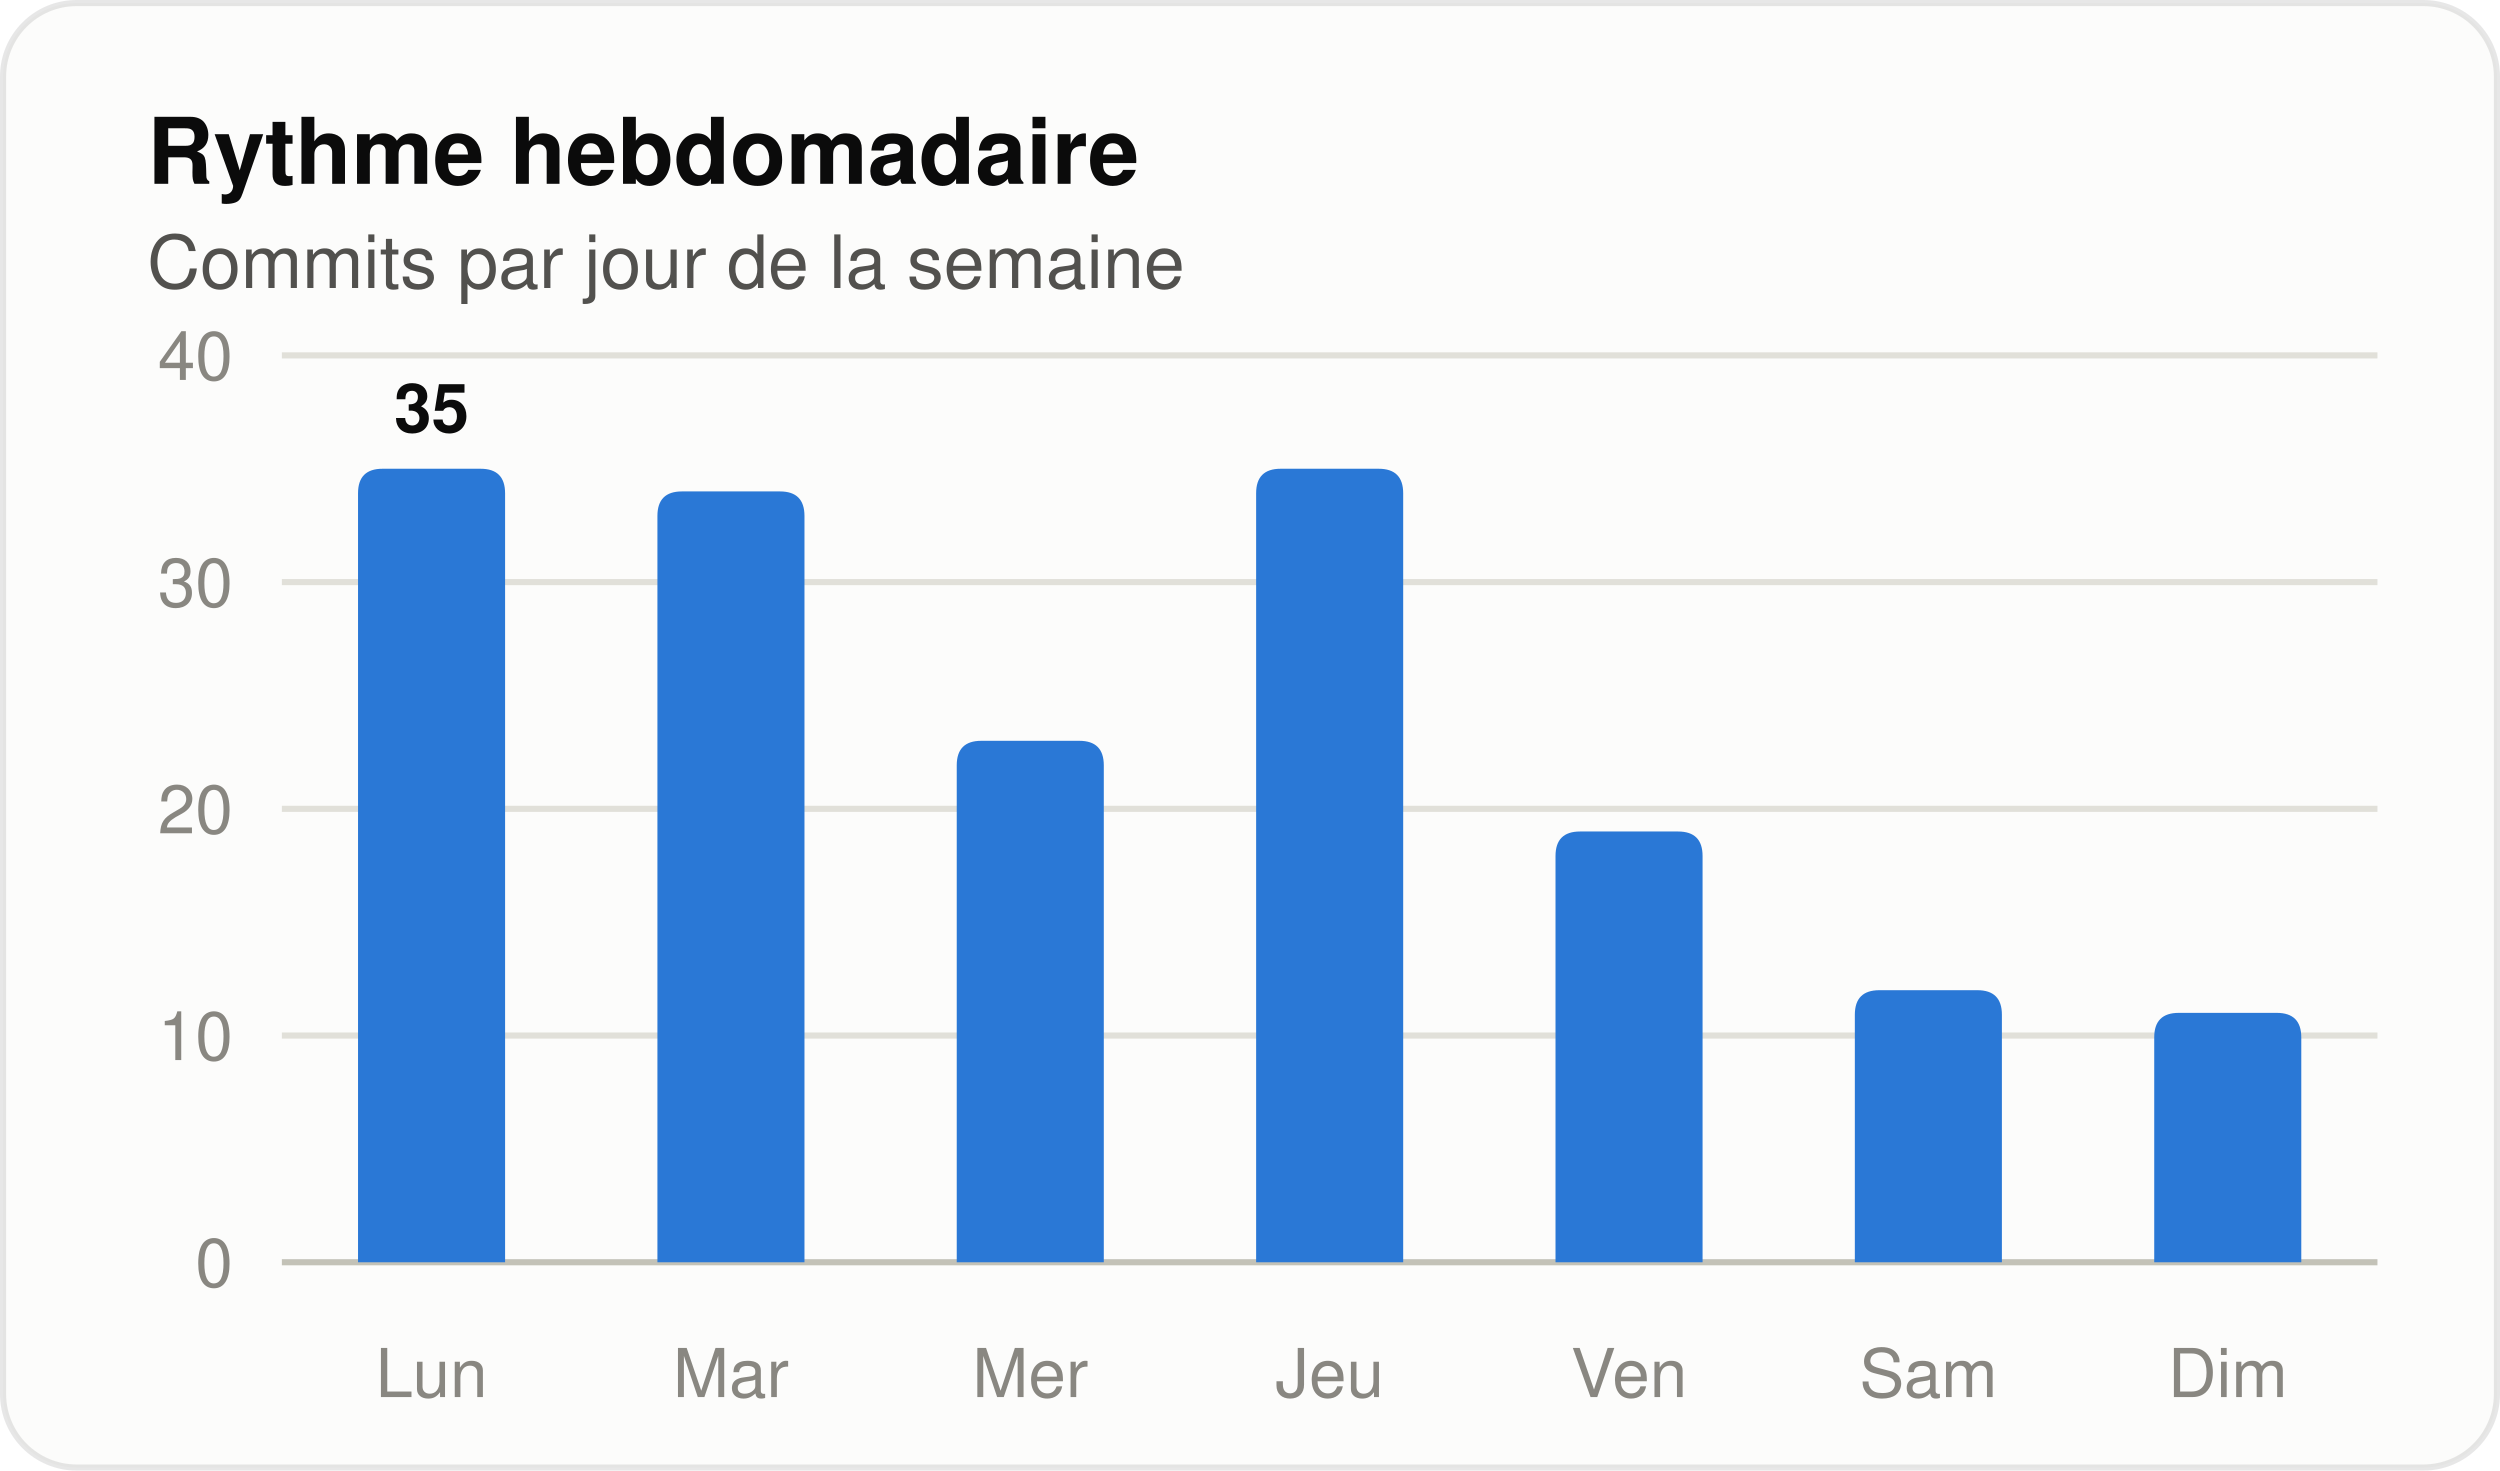
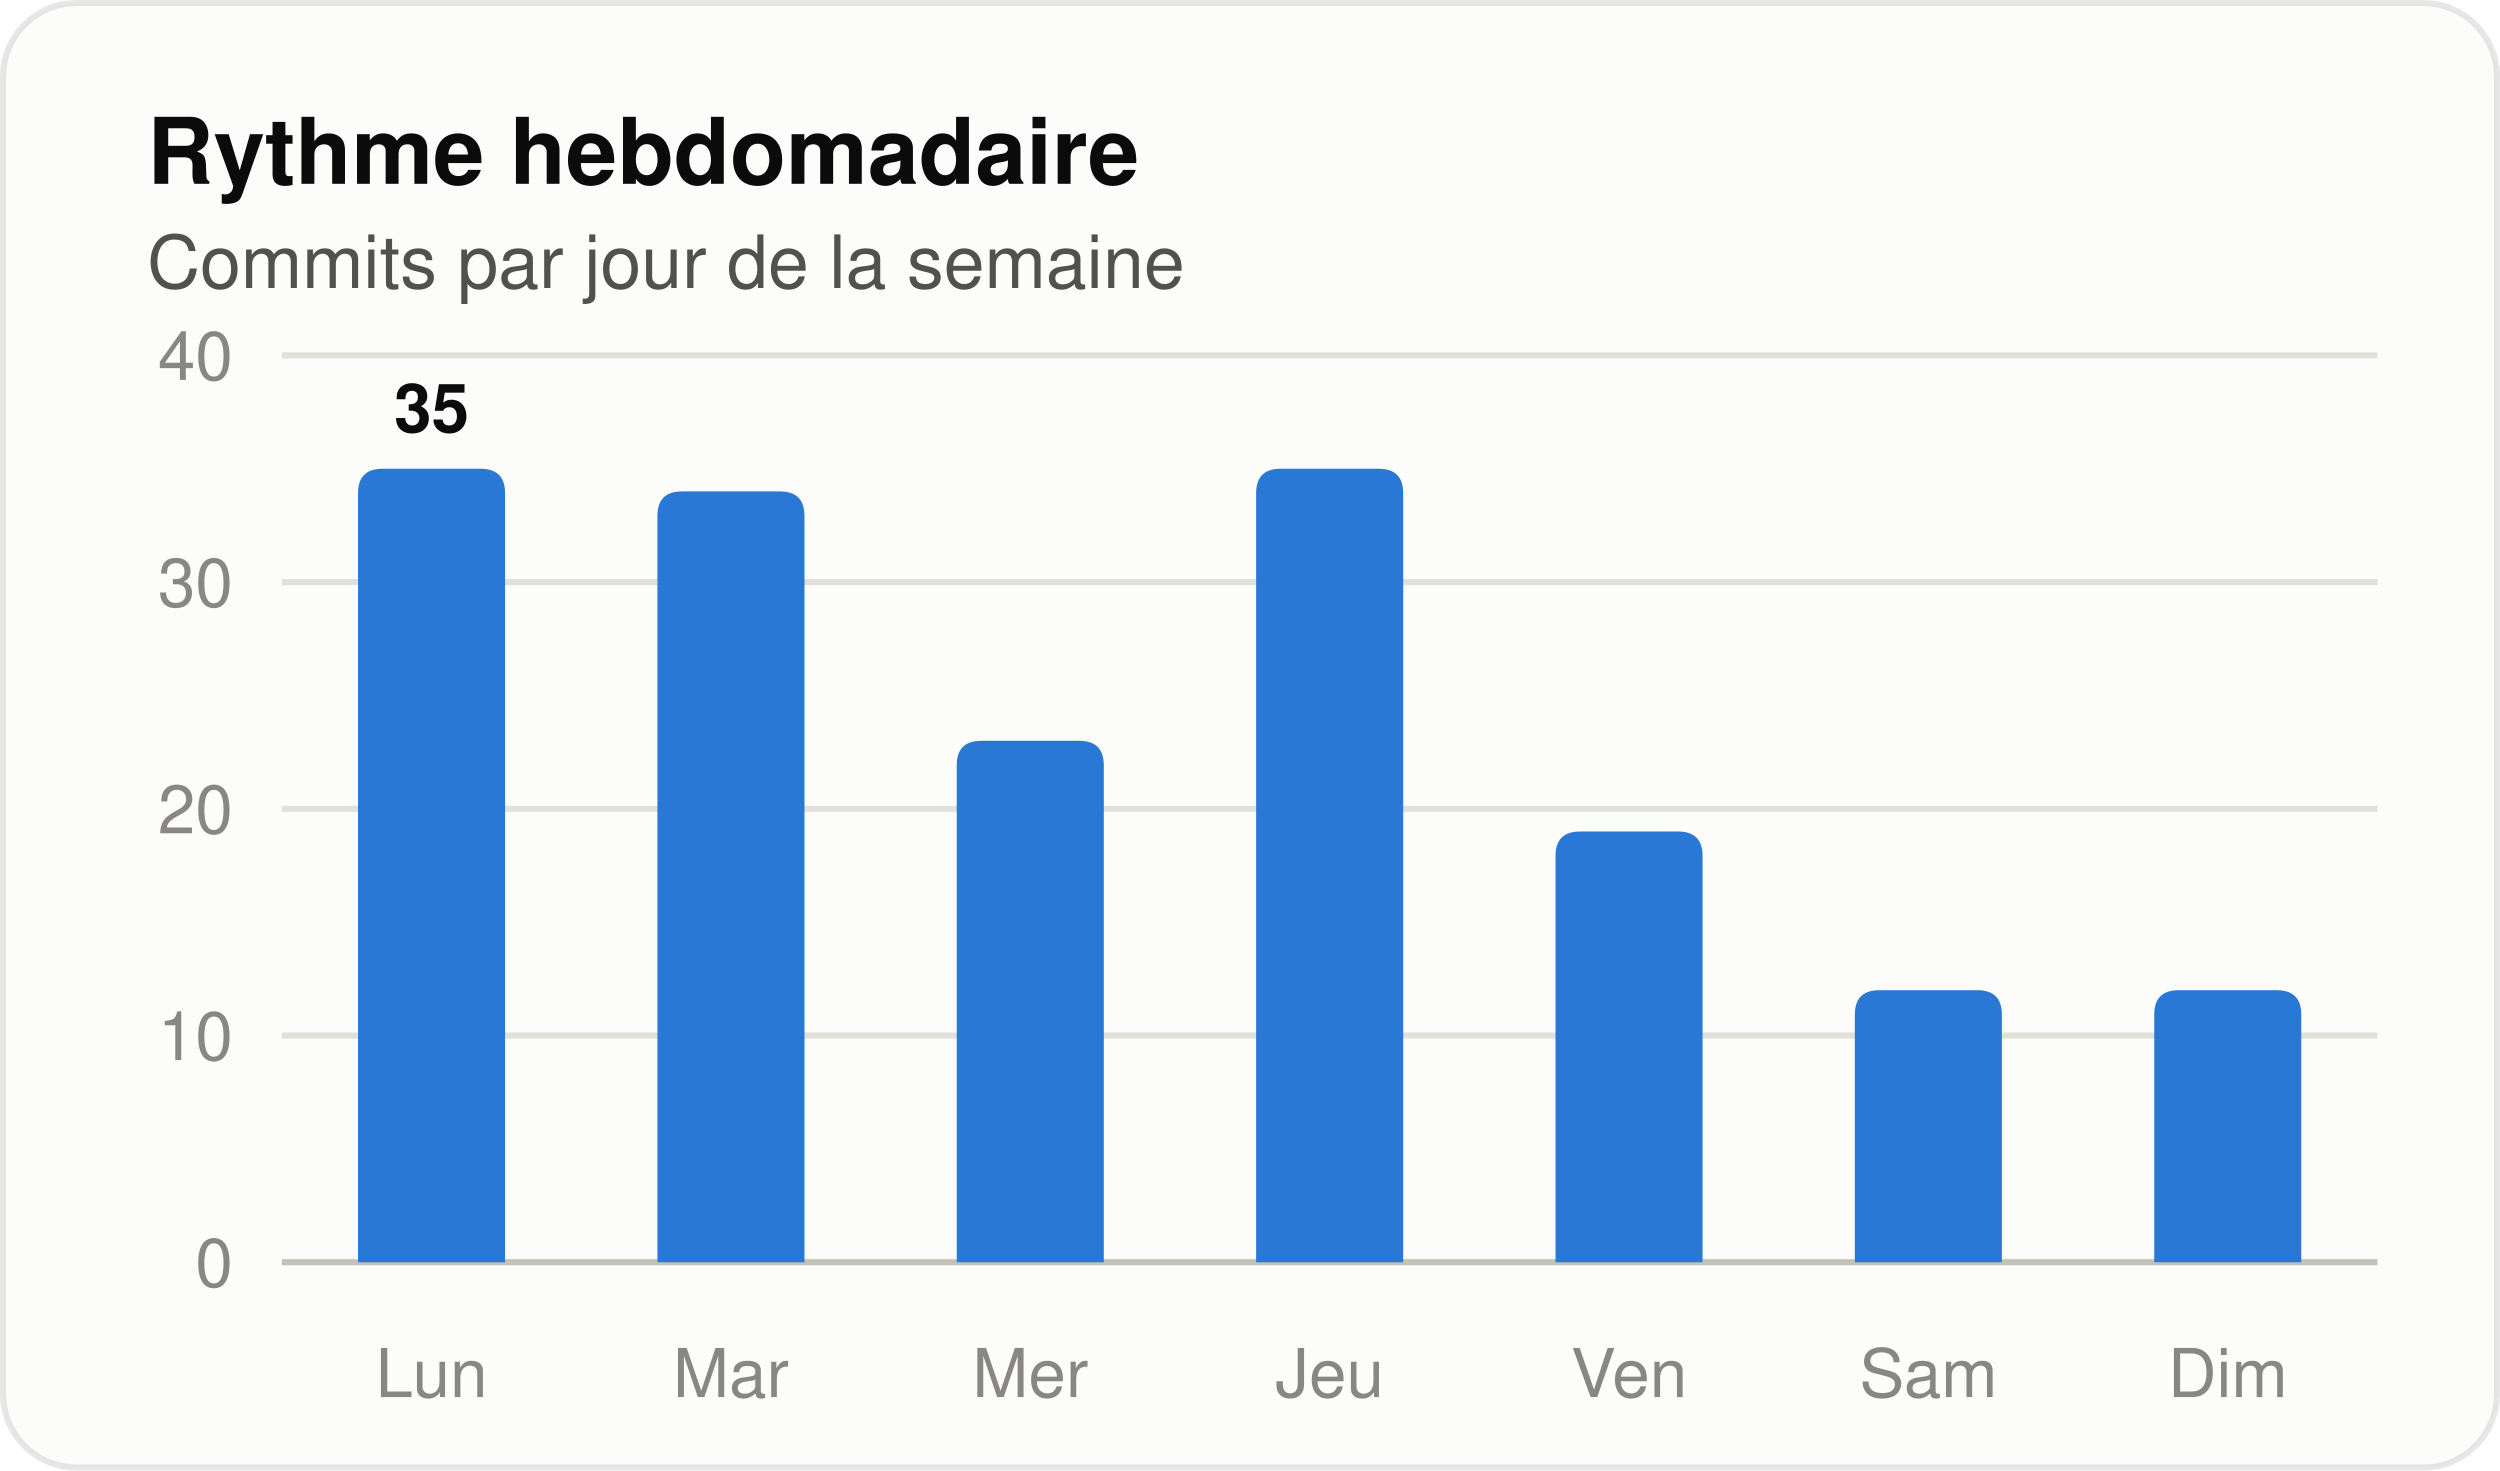
<svg xmlns="http://www.w3.org/2000/svg" width="408" height="240" viewBox="0 0 408 240" role="img" aria-label="Histogramme des commits par jour de la semaine" font-family="system-ui, 'Segoe UI', Ubuntu, Helvetica, Arial, sans-serif">
  <rect x="0.5" y="0.5" width="407" height="239" rx="12" fill="#fcfcfb" stroke="rgba(11,11,11,0.10)" />
  <text x="24" y="30" font-size="15" fill="#0b0b0b" font-weight="600">Rythme hebdomadaire</text>
  <text x="24" y="47" font-size="12" fill="#52514e">Commits par jour de la semaine</text>
  <line x1="46" y1="206.0" x2="388" y2="206.0" stroke="#c3c2b7" stroke-width="1" />
  <text x="38" y="210" font-size="11" fill="#898781" text-anchor="end" font-variant-numeric="tabular-nums">0</text>
  <line x1="46" y1="169.0" x2="388" y2="169.0" stroke="#e1e0d9" stroke-width="1" />
  <text x="38" y="173" font-size="11" fill="#898781" text-anchor="end" font-variant-numeric="tabular-nums">10</text>
  <line x1="46" y1="132.0" x2="388" y2="132.0" stroke="#e1e0d9" stroke-width="1" />
  <text x="38" y="136" font-size="11" fill="#898781" text-anchor="end" font-variant-numeric="tabular-nums">20</text>
  <line x1="46" y1="95.0" x2="388" y2="95.0" stroke="#e1e0d9" stroke-width="1" />
  <text x="38" y="99" font-size="11" fill="#898781" text-anchor="end" font-variant-numeric="tabular-nums">30</text>
  <line x1="46" y1="58.0" x2="388" y2="58.0" stroke="#e1e0d9" stroke-width="1" />
  <text x="38" y="62" font-size="11" fill="#898781" text-anchor="end" font-variant-numeric="tabular-nums">40</text>
  <path d="M 58.43 206.00 V 80.50 Q 58.43 76.50 62.43 76.50 H 78.43 Q 82.43 76.50 82.43 80.50 V 206.00 Z" fill="#2a78d6" />
  <text x="70.429" y="70.5" font-size="11" fill="#0b0b0b" font-weight="600" text-anchor="middle">35</text>
  <text x="70.429" y="228" font-size="11" fill="#898781" text-anchor="middle">Lun</text>
  <path d="M 107.29 206.00 V 84.20 Q 107.29 80.20 111.29 80.20 H 127.29 Q 131.29 80.20 131.29 84.20 V 206.00 Z" fill="#2a78d6" />
  <text x="119.286" y="228" font-size="11" fill="#898781" text-anchor="middle">Mar</text>
  <path d="M 156.14 206.00 V 124.90 Q 156.14 120.90 160.14 120.90 H 176.14 Q 180.14 120.90 180.14 124.90 V 206.00 Z" fill="#2a78d6" />
  <text x="168.143" y="228" font-size="11" fill="#898781" text-anchor="middle">Mer</text>
  <path d="M 205.00 206.00 V 80.50 Q 205.00 76.50 209.00 76.50 H 225.00 Q 229.00 76.50 229.00 80.50 V 206.00 Z" fill="#2a78d6" />
  <text x="217" y="228" font-size="11" fill="#898781" text-anchor="middle">Jeu</text>
  <path d="M 253.86 206.00 V 139.70 Q 253.86 135.70 257.86 135.70 H 273.86 Q 277.86 135.70 277.86 139.70 V 206.00 Z" fill="#2a78d6" />
  <text x="265.857" y="228" font-size="11" fill="#898781" text-anchor="middle">Ven</text>
  <path d="M 302.71 206.00 V 165.60 Q 302.71 161.60 306.71 161.60 H 322.71 Q 326.71 161.60 326.71 165.60 V 206.00 Z" fill="#2a78d6" />
  <text x="314.714" y="228" font-size="11" fill="#898781" text-anchor="middle">Sam</text>
-   <path d="M 351.57 206.00 V 169.30 Q 351.57 165.30 355.57 165.30 H 371.57 Q 375.57 165.30 375.57 169.30 V 206.00 Z" fill="#2a78d6" />
+   <path d="M 351.57 206.00 V 165.60 Q 351.57 161.60 355.57 161.60 H 371.57 Q 375.57 161.60 375.57 165.60 V 206.00 Z" fill="#2a78d6" />
  <text x="363.571" y="228" font-size="11" fill="#898781" text-anchor="middle">Dim</text>
</svg>
